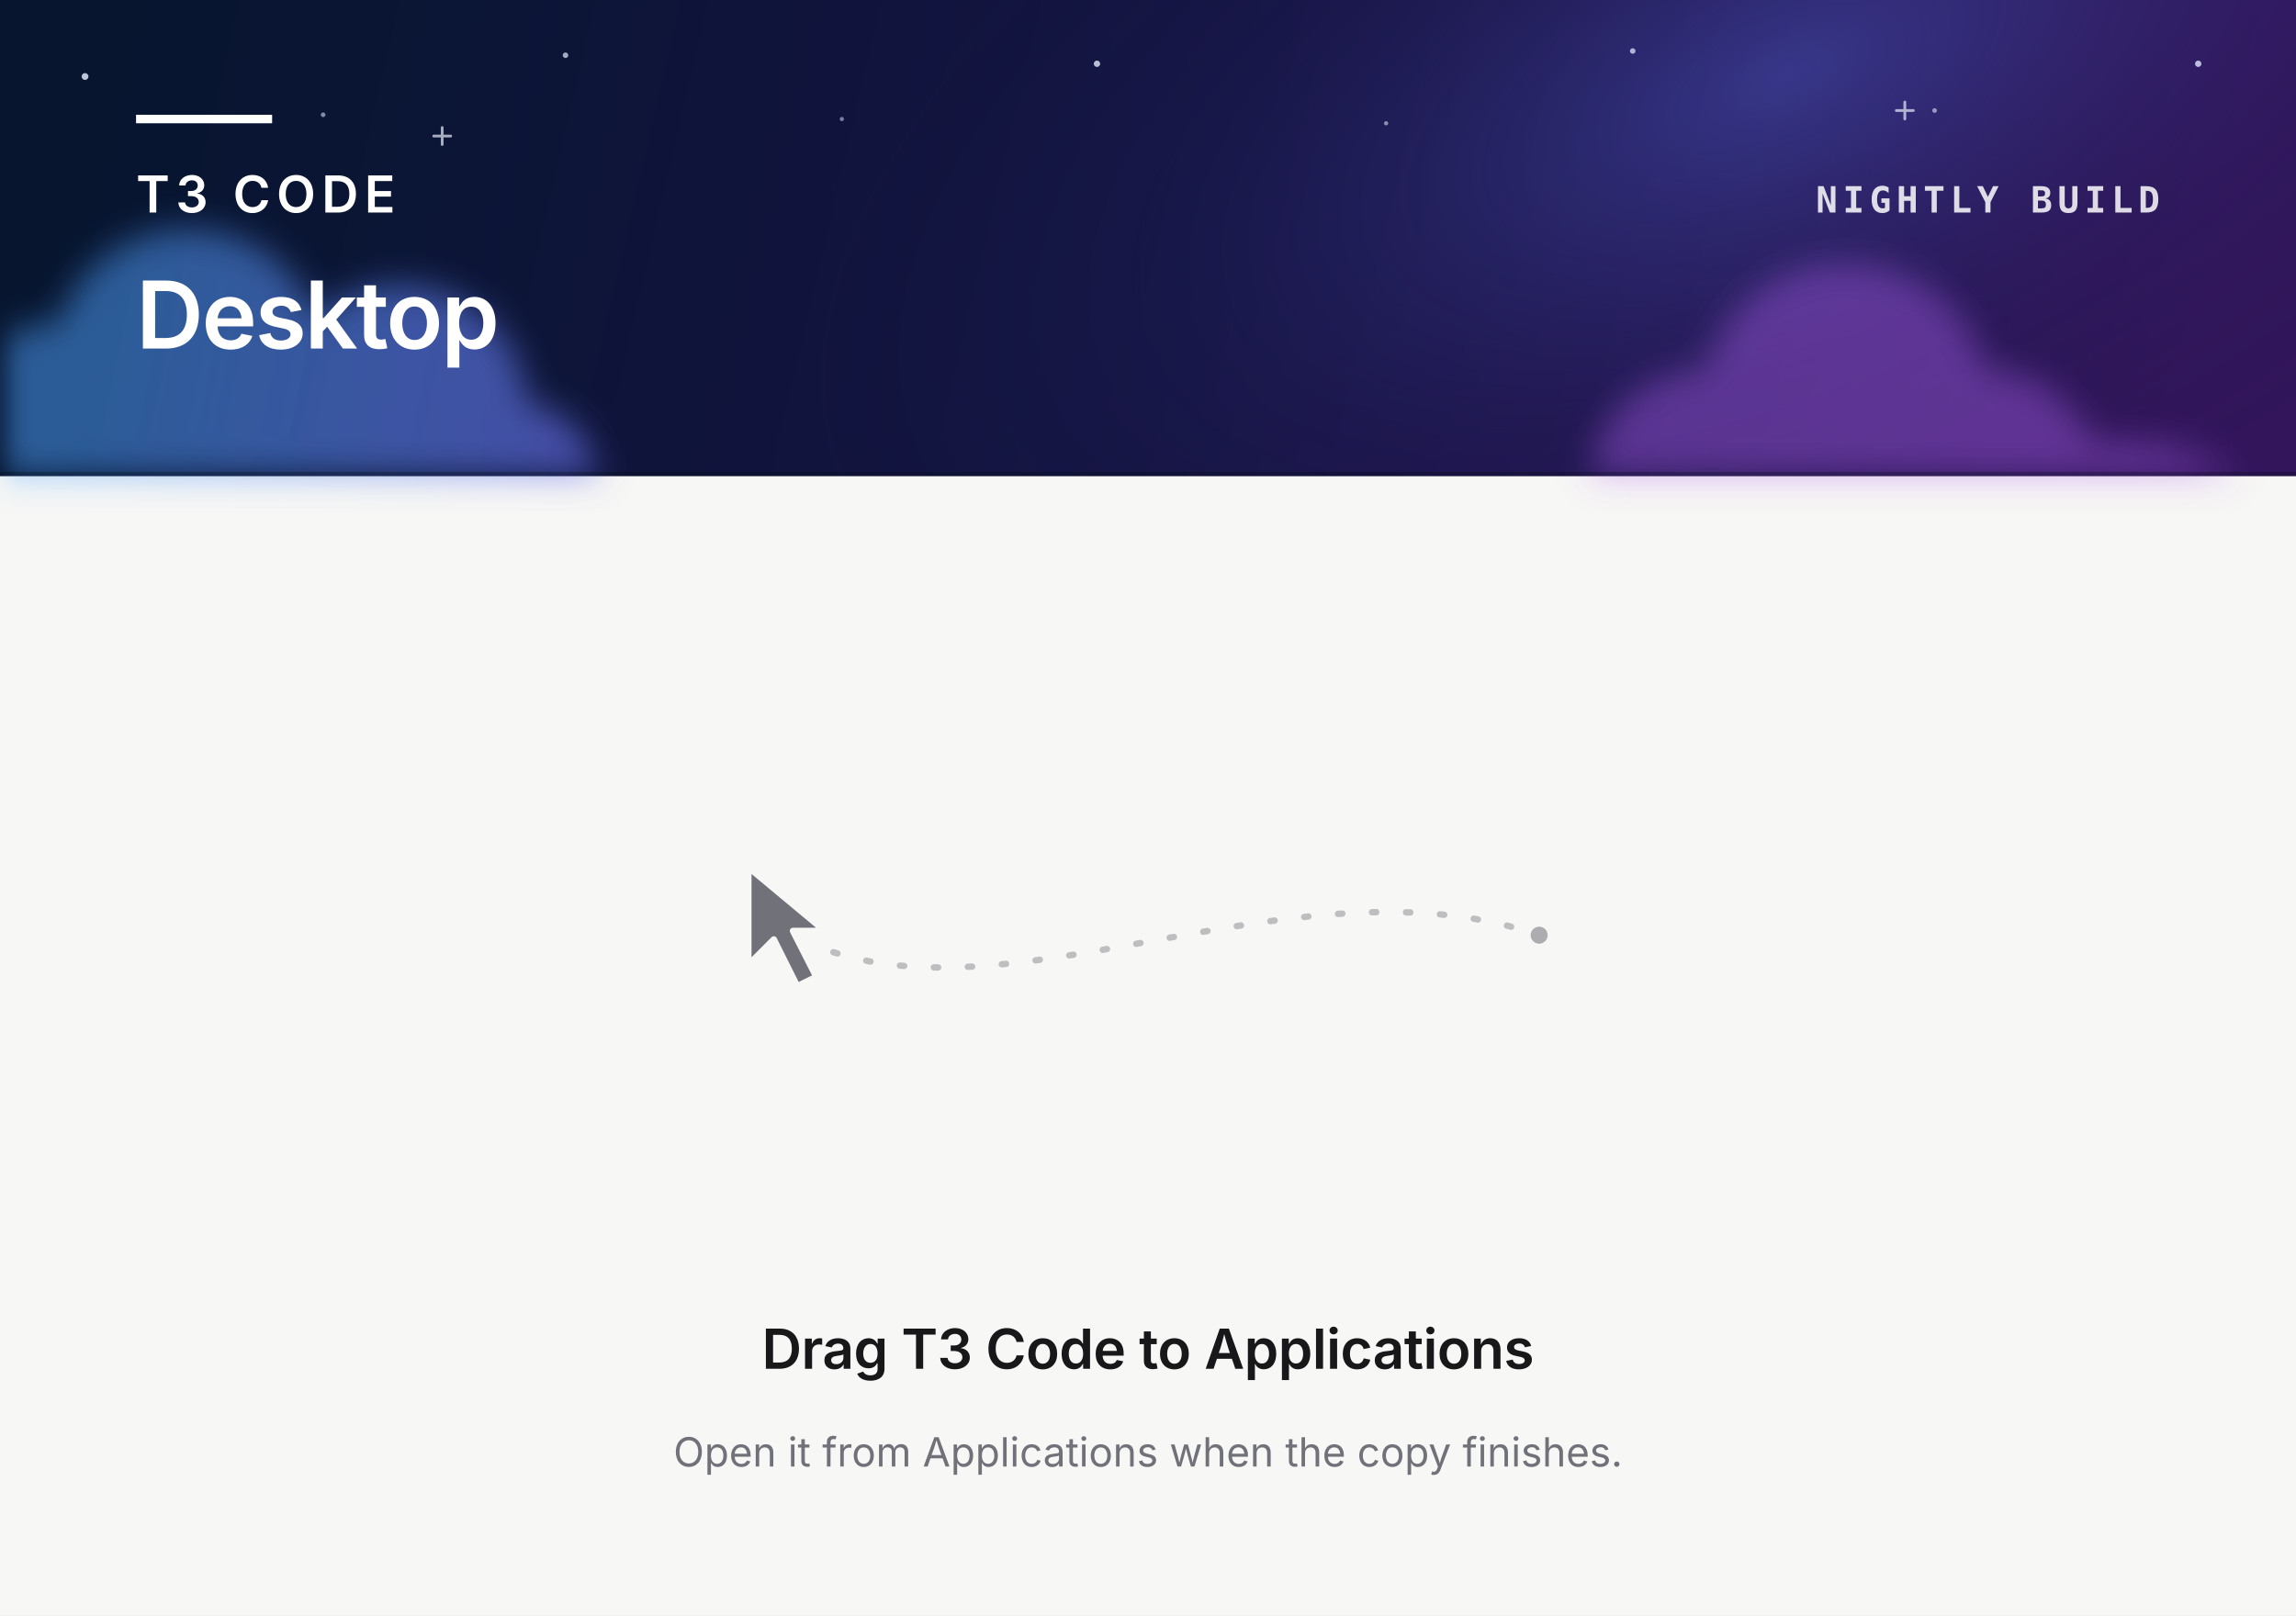
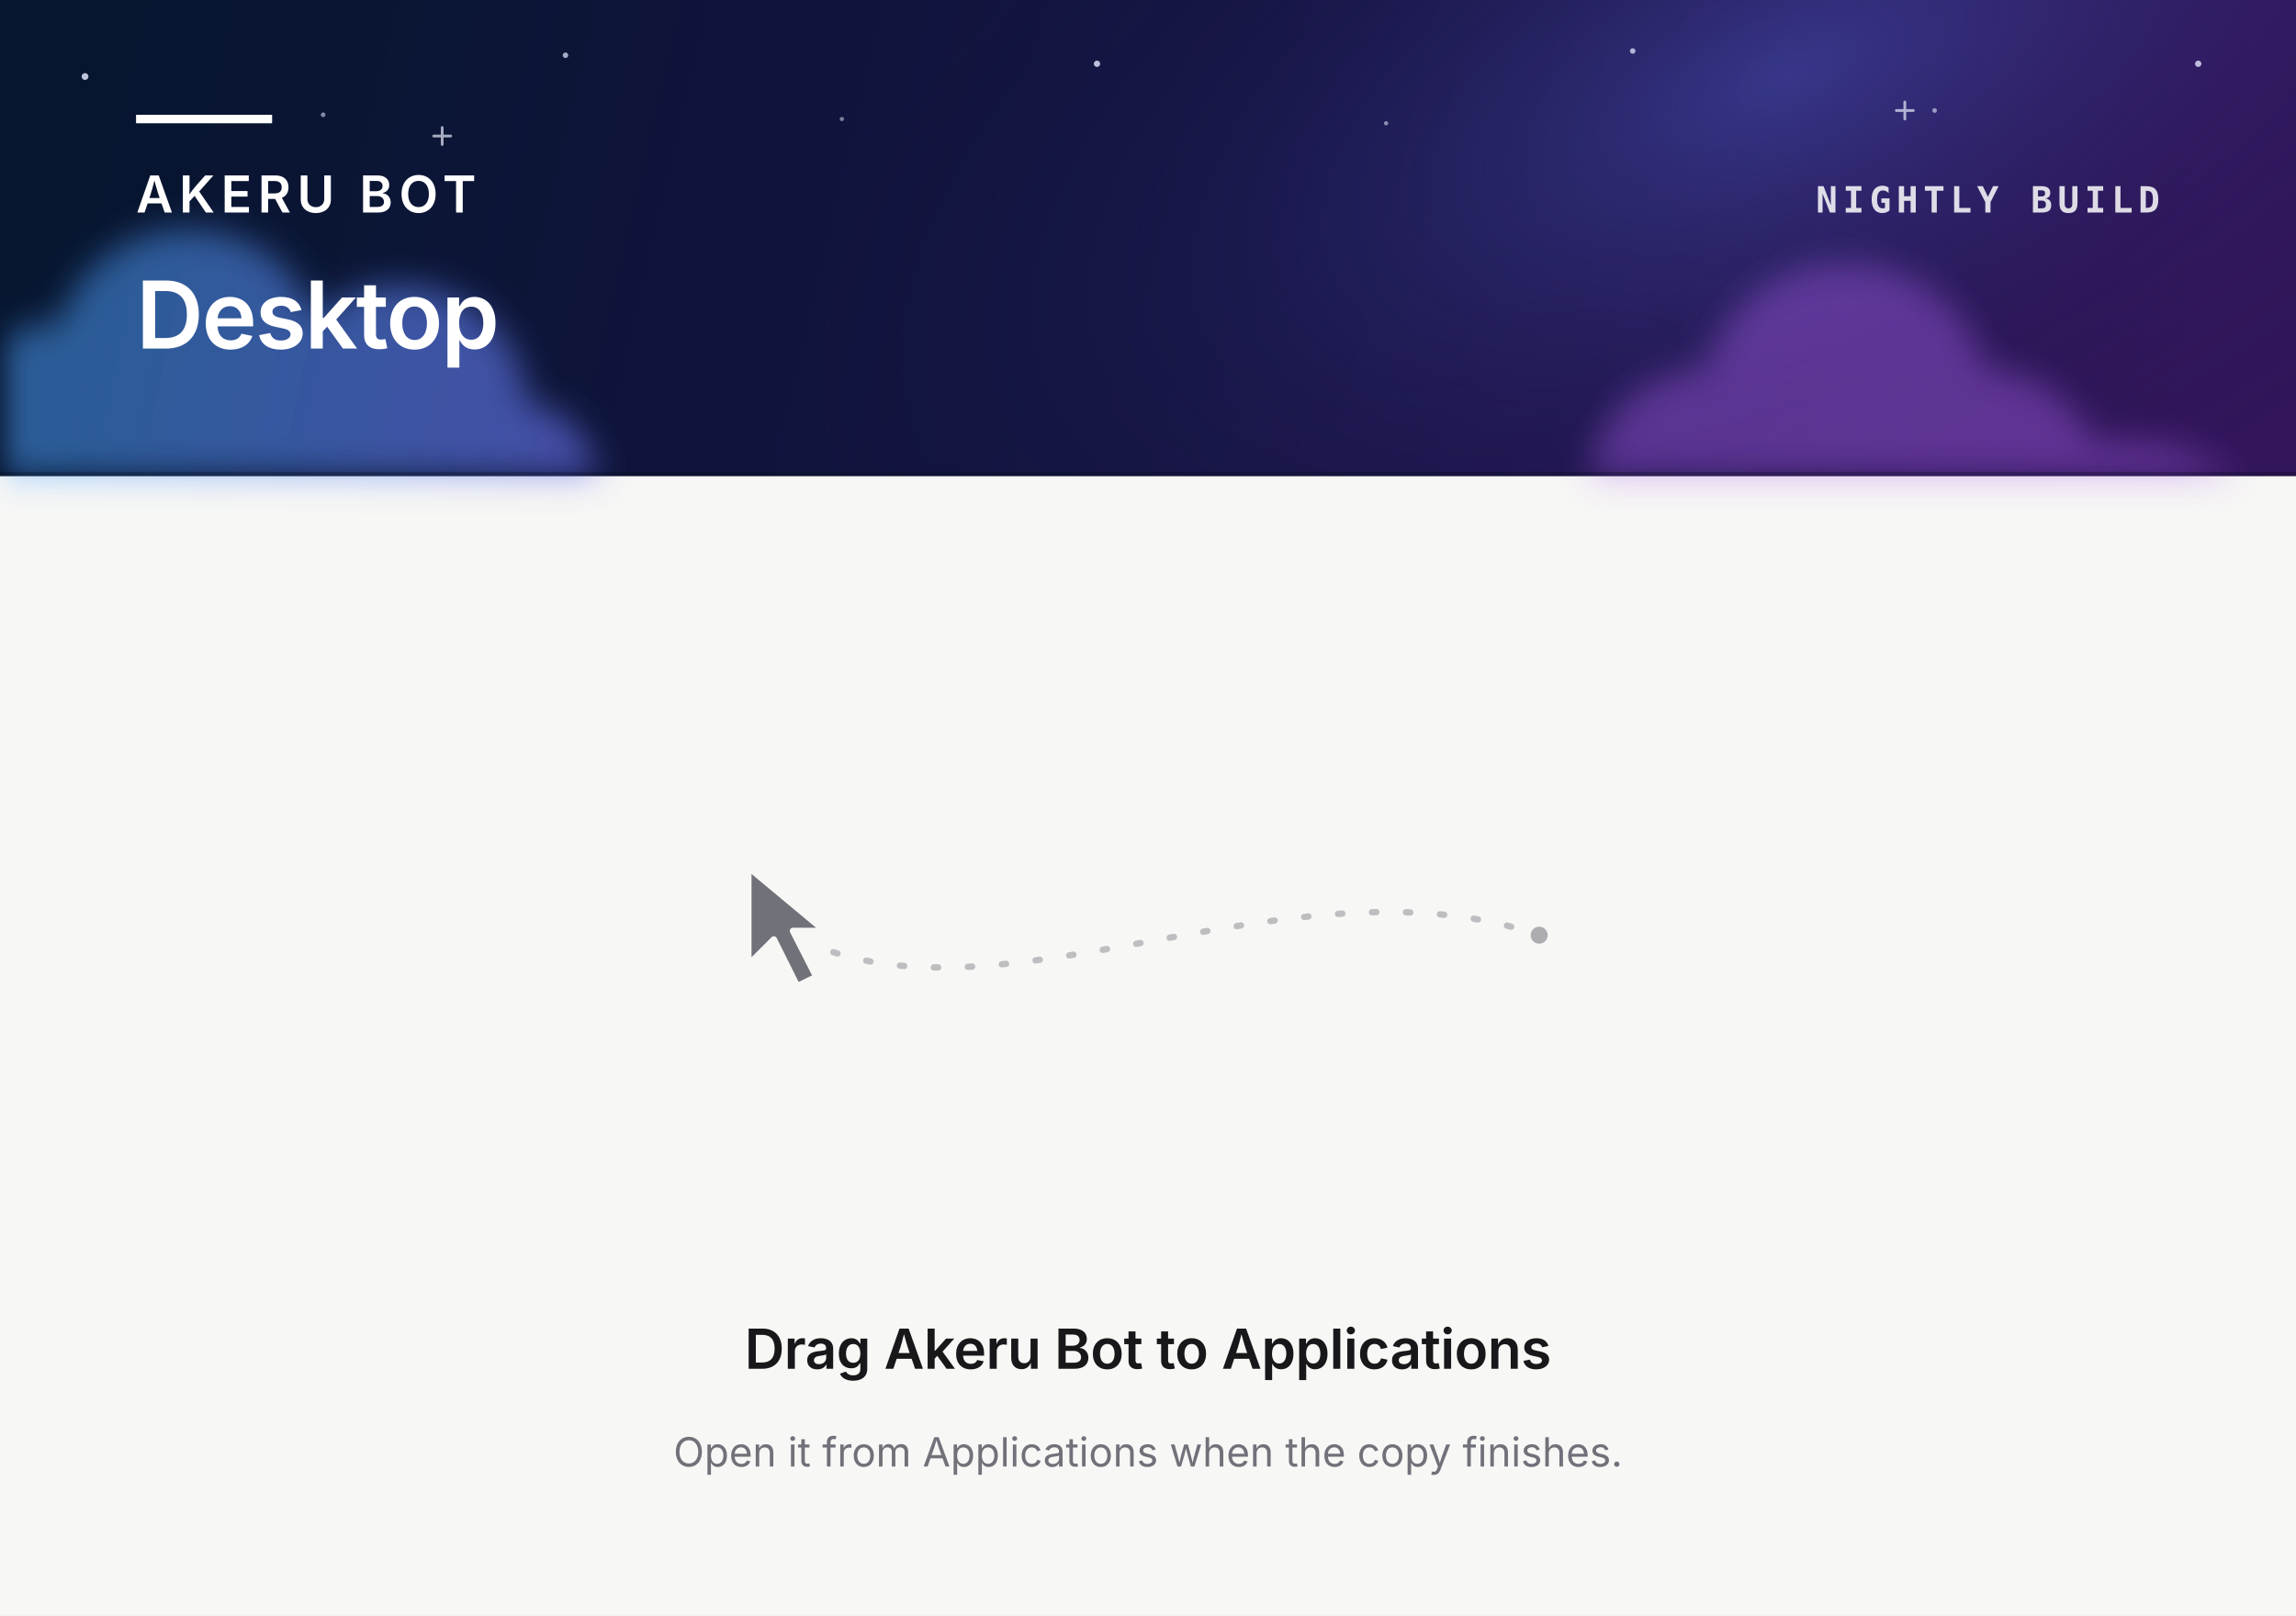
<svg xmlns="http://www.w3.org/2000/svg" width="1080" height="760" viewBox="0 0 540 380" fill="none">
  <defs>
    <linearGradient id="night-sky" x1="28" y1="0" x2="510" y2="112" gradientUnits="userSpaceOnUse">
      <stop stop-color="#07152F" />
      <stop offset="0.52" stop-color="#151443" />
      <stop offset="1" stop-color="#32155B" />
    </linearGradient>
    <radialGradient id="night-glow" cx="0" cy="0" r="1" gradientUnits="userSpaceOnUse" gradientTransform="translate(420 18) rotate(157) scale(260 126)">
      <stop stop-color="#5165D8" stop-opacity="0.42" />
      <stop offset="0.55" stop-color="#283075" stop-opacity="0.15" />
      <stop offset="1" stop-color="#111635" stop-opacity="0" />
    </radialGradient>
    <linearGradient id="night-cloud" x1="18" y1="62" x2="260" y2="112" gradientUnits="userSpaceOnUse">
      <stop stop-color="#4EA4FF" stop-opacity="0.5" />
      <stop offset="0.52" stop-color="#696FEA" stop-opacity="0.62" />
      <stop offset="1" stop-color="#A85BEA" stop-opacity="0.5" />
    </linearGradient>
    <filter id="night-soft" x="-24" y="35" width="588" height="101" filterUnits="userSpaceOnUse">
      <feGaussianBlur stdDeviation="4" />
    </filter>
  </defs>
  <rect width="540" height="380" fill="#F7F7F5" />
  <rect width="540" height="112" fill="url(#night-sky)" />
  <rect width="540" height="112" fill="url(#night-glow)" />
  <g fill="#E4EAFF">
    <circle cx="20" cy="18" r="0.8" opacity="0.82" />
    <circle cx="76" cy="27" r="0.55" opacity="0.55" />
    <circle cx="133" cy="13" r="0.65" opacity="0.7" />
    <circle cx="198" cy="28" r="0.5" opacity="0.5" />
    <circle cx="258" cy="15" r="0.75" opacity="0.8" />
    <circle cx="326" cy="29" r="0.5" opacity="0.55" />
    <circle cx="384" cy="12" r="0.65" opacity="0.72" />
    <circle cx="455" cy="26" r="0.55" opacity="0.58" />
    <circle cx="517" cy="15" r="0.75" opacity="0.78" />
  </g>
  <g stroke="#EEF2FF" stroke-linecap="round" stroke-width="0.65" opacity="0.68">
    <path d="M104 30V34M102 32H106" />
    <path d="M448 24V28M446 26H450" />
  </g>
  <g filter="url(#night-soft)">
    <path d="M-12 112V101C-12 87 0 76 14 76C18 63 30 54 44 54C58 54 70 62 74 75C79 70 86 67 94 67C110 67 123 79 124 95C132 96 138 101 141 112H-12Z" fill="url(#night-cloud)" />
    <path d="M374 112C375 98 387 87 401 87C405 72 418 62 434 62C450 62 463 72 467 87C478 87 488 94 492 104C506 103 518 106 526 112H374Z" fill="url(#night-cloud)" opacity="0.82" />
  </g>
  <path d="M0 111.5H540" stroke="#050A19" stroke-opacity="0.3" />
  <path d="M32 28H64" stroke="#FFFFFF" stroke-width="2" />
  <g font-family="-apple-system, BlinkMacSystemFont, sans-serif" fill="#FFFFFF">
-     <text x="32" y="50" font-size="12" font-weight="600" letter-spacing="1.4">T3 CODE</text>
+     <text x="32" y="50" font-size="12" font-weight="600" letter-spacing="1.4">AKERU BOT</text>
    <text x="32" y="82" font-size="22" font-weight="600" letter-spacing="-0.45">Desktop</text>
    <text x="508" y="50" text-anchor="end" font-family="ui-monospace, SFMono-Regular, Menlo, monospace" font-size="8.5" font-weight="600" letter-spacing="1.2" opacity="0.84">NIGHTLY BUILD</text>
  </g>
  <path d="M196 224C242 239 307 201 362 220" stroke="#71717A" stroke-width="1.5" stroke-linecap="round" stroke-dasharray="1 7" opacity="0.42" />
  <circle cx="362" cy="220" r="2" fill="#71717A" opacity="0.55" />
  <path d="M176 204V227L182 221L187.5 232L192 229.8L186.5 219H194L176 204Z" fill="#71717A" stroke="#F7F7F5" stroke-width="1.5" stroke-linejoin="round" />
  <g font-family="-apple-system, BlinkMacSystemFont, sans-serif" text-anchor="middle">
-     <text x="270" y="322" font-size="13" font-weight="600" letter-spacing="-0.1" fill="#18181B">Drag T3 Code to Applications</text>
+     <text x="270" y="322" font-size="13" font-weight="600" letter-spacing="-0.1" fill="#18181B">Drag Akeru Bot to Applications</text>
    <text x="270" y="345" font-size="9.5" fill="#71717A">Open it from Applications when the copy finishes.</text>
  </g>
</svg>
